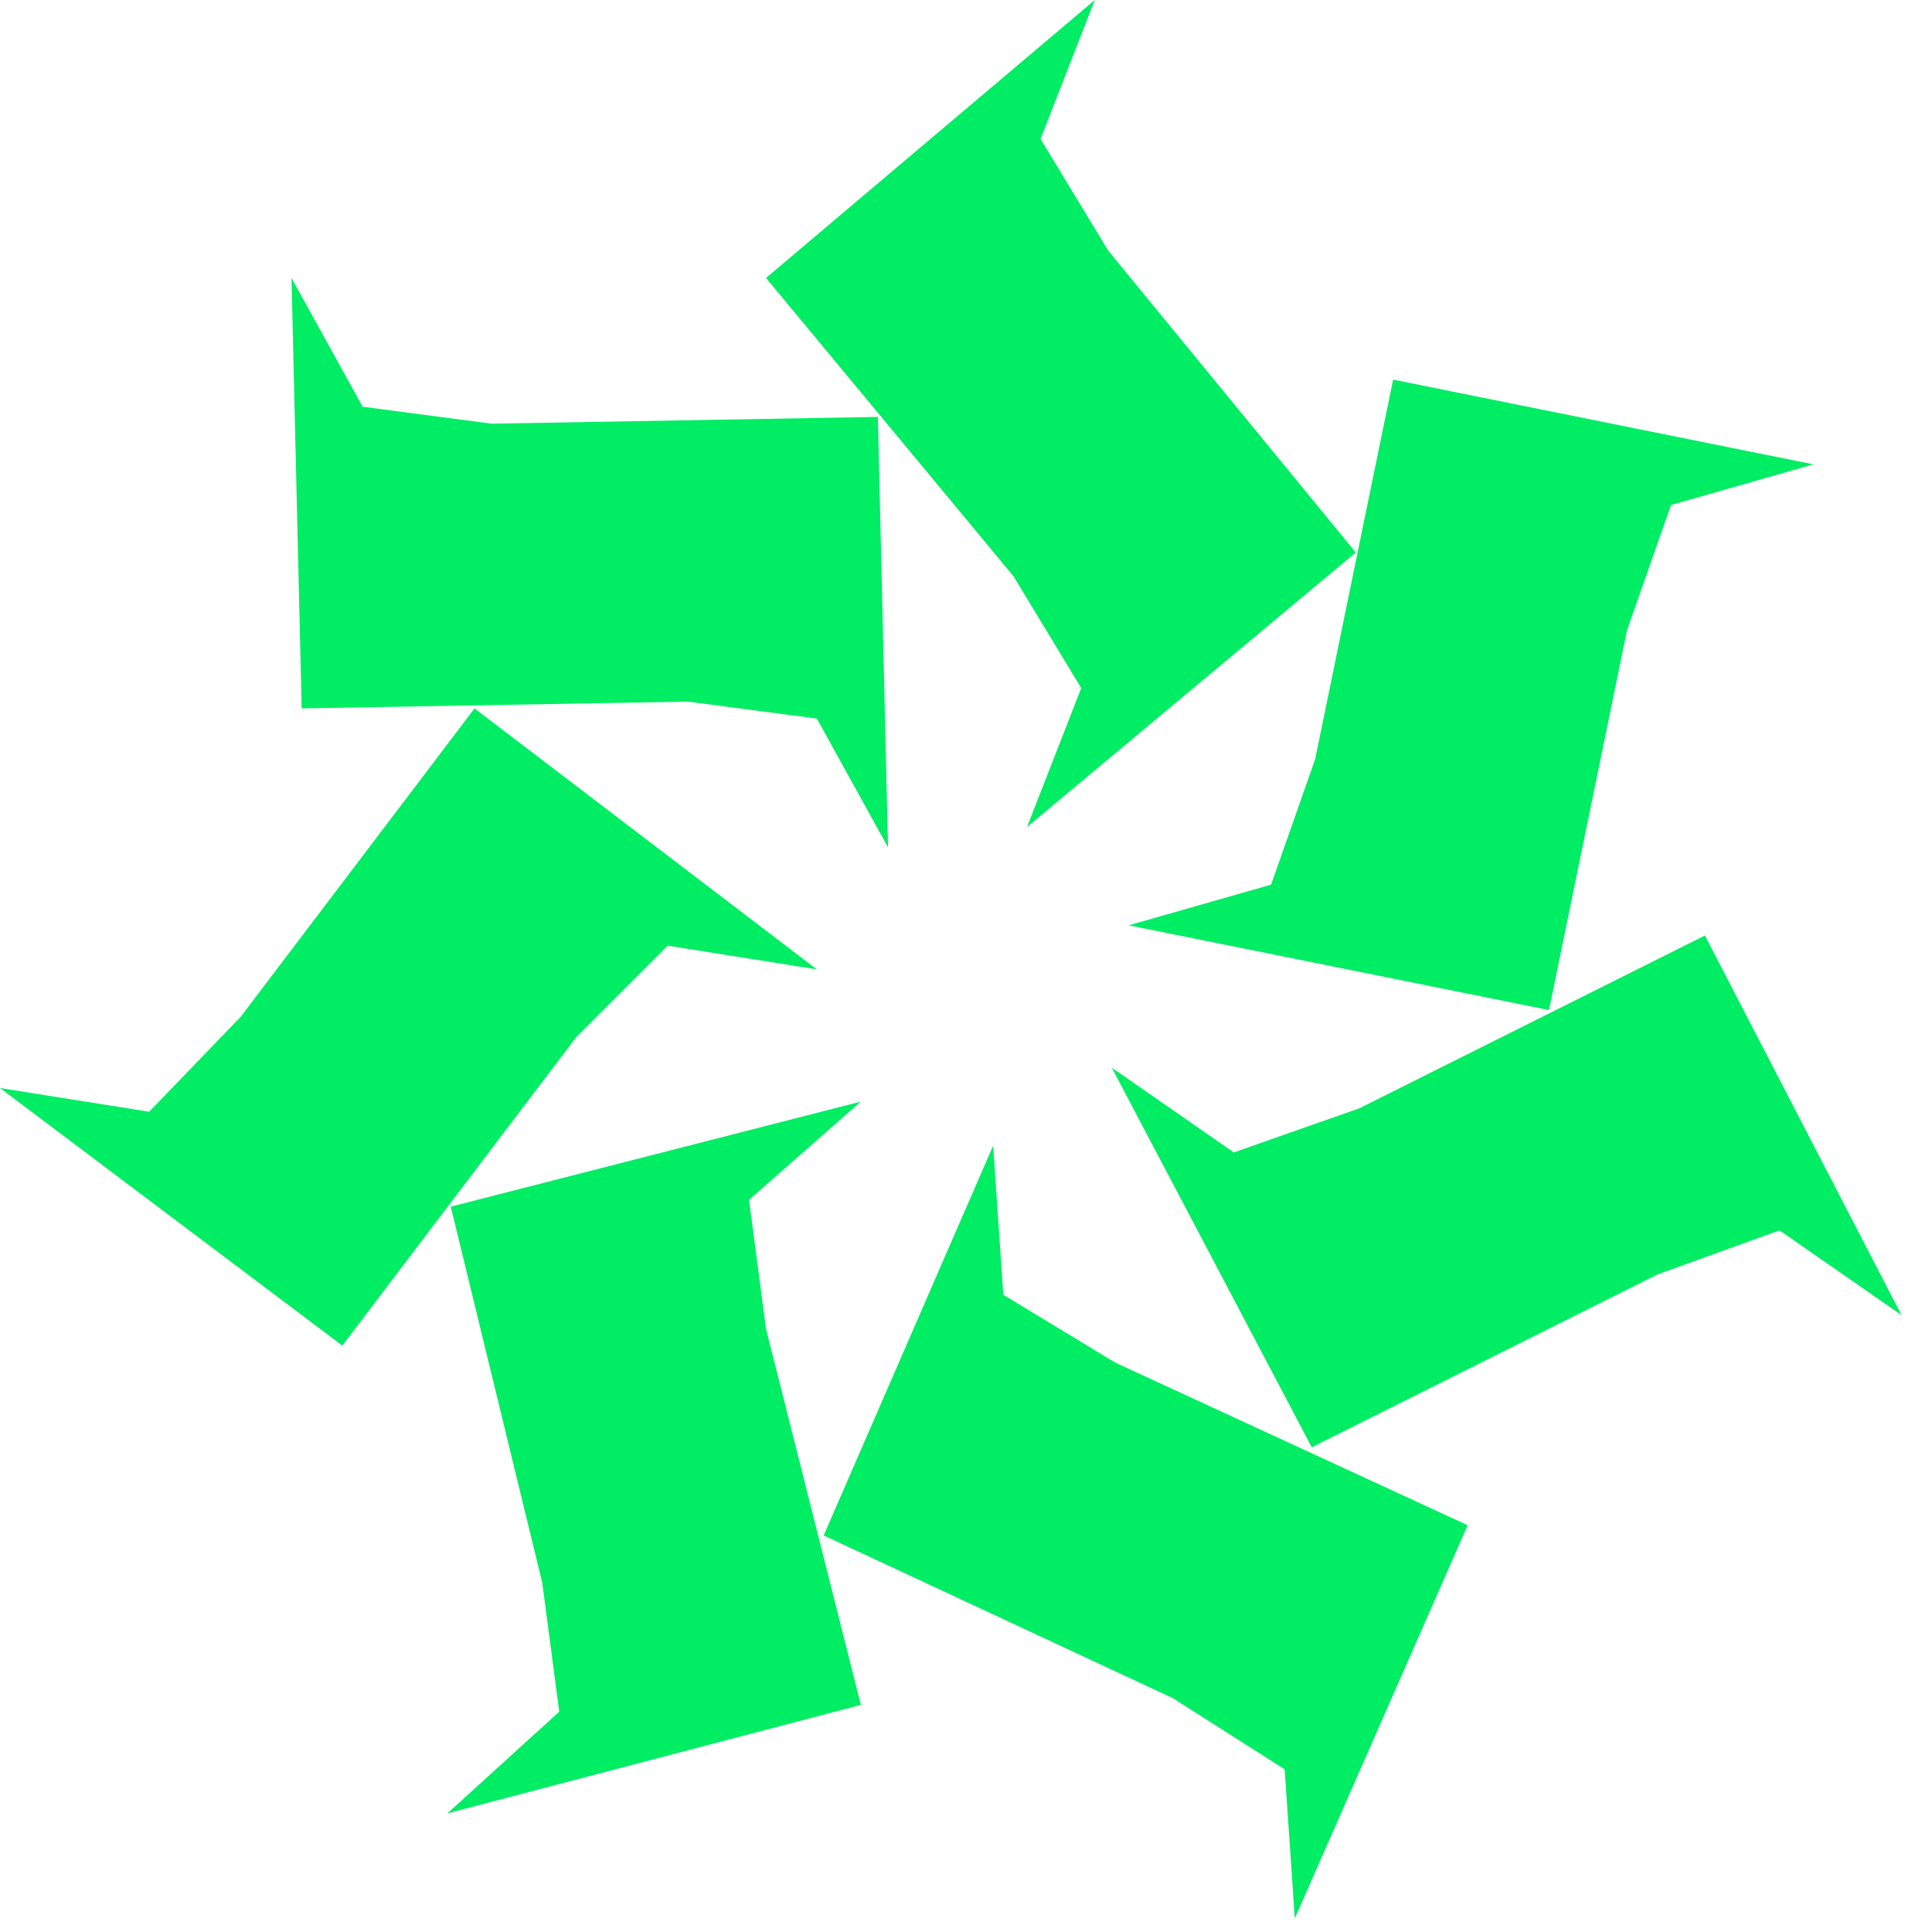
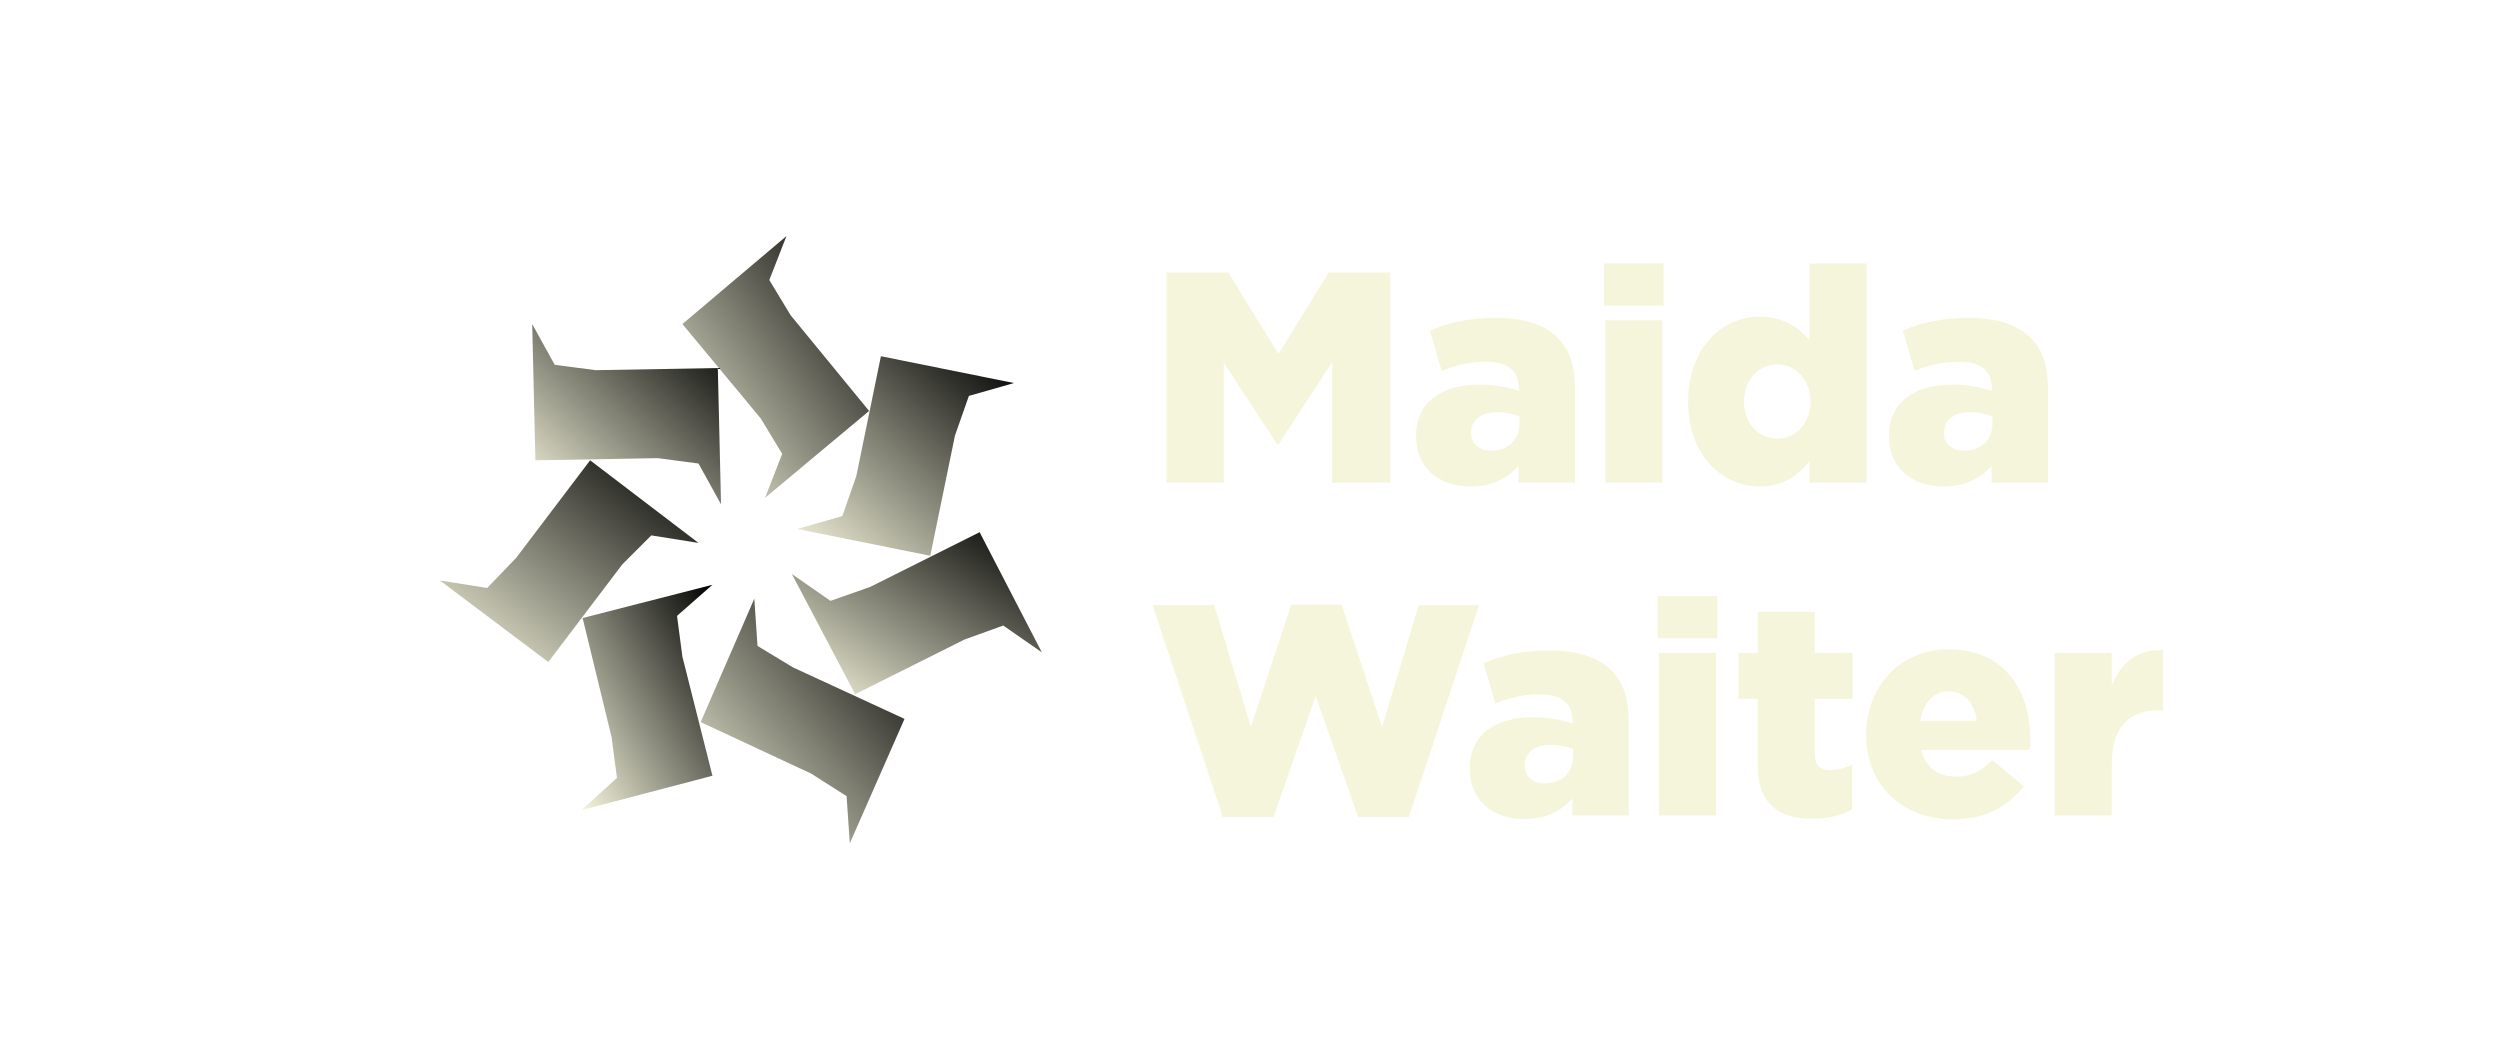
- <svg xmlns="http://www.w3.org/2000/svg" width="57" height="57" viewBox="0 0 57 57" fill="none">
-   <path d="M40 16.3L32.7 7.4L30.7 4.1L32.3 0L22.6 8.2L29.9 17L31.9 20.3L30.3 24.4L40 16.3Z" fill="url(#paint0_linear_12_111147)" />
-   <path d="M25.9 12.3L14.5 12.5L10.7 12L8.6 8.2L8.9 20.9L20.3 20.7L24.1 21.2L26.2 25L25.9 12.3Z" fill="url(#paint1_linear_12_111147)" />
-   <path d="M14 20.9L7.1 30L4.4 32.8L0 32.1L10.1 39.7L17 30.6L19.7 27.9L24.1 28.6L14 20.9Z" fill="url(#paint2_linear_12_111147)" />
-   <path d="M13.299 35.6L15.999 46.7L16.499 50.5L13.199 53.5L25.399 50.3L22.599 39.2L22.099 35.4L25.399 32.5L13.299 35.6Z" fill="url(#paint3_linear_12_111147)" />
-   <path d="M24.301 45.3L34.601 50.1L37.901 52.2L38.201 56.6L43.301 45L32.901 40.2L29.601 38.2L29.301 33.8L24.301 45.3Z" fill="url(#paint4_linear_12_111147)" />
-   <path d="M38.701 42.7L48.901 37.6L52.501 36.3L56.101 38.8L50.301 27.6L40.101 32.7L36.401 34L32.801 31.5L38.701 42.7Z" fill="url(#paint5_linear_12_111147)" />
-   <path d="M45.701 29.8L48.001 18.6L49.301 14.9L53.501 13.7L41.101 11.2L38.801 22.4L37.501 26.1L33.301 27.3L45.701 29.8Z" fill="url(#paint6_linear_12_111147)" />
+ <svg xmlns="http://www.w3.org/2000/svg" width="233" height="99" viewBox="0 0 233 99" fill="none">
+   <path d="M81 38.3L73.7 29.4L71.7 26.1L73.3 22L63.6 30.2L70.9 39L72.9 42.3L71.3 46.4L81 38.3Z" fill="url(#paint0_linear_12_111157)" />
+   <path d="M66.9 34.3L55.5 34.5L51.7 34L49.6 30.2L49.9 42.9L61.3 42.7L65.1 43.2L67.2 47L66.9 34.3Z" fill="url(#paint1_linear_12_111157)" />
+   <path d="M55 42.9L48.1 52L45.4 54.8L41 54.1L51.1 61.7L58 52.6L60.7 49.9L65.1 50.6L55 42.9Z" fill="url(#paint2_linear_12_111157)" />
+   <path d="M54.299 57.6L56.999 68.7L57.499 72.5L54.199 75.5L66.399 72.3L63.599 61.2L63.099 57.4L66.399 54.5L54.299 57.6Z" fill="url(#paint3_linear_12_111157)" />
+   <path d="M65.301 67.3L75.601 72.1L78.901 74.2L79.201 78.6L84.301 67L73.901 62.2L70.601 60.2L70.301 55.8L65.301 67.3Z" fill="url(#paint4_linear_12_111157)" />
+   <path d="M79.701 64.7L89.901 59.6L93.501 58.3L97.101 60.8L91.301 49.6L81.101 54.7L77.401 56L73.801 53.5L79.701 64.7Z" fill="url(#paint5_linear_12_111157)" />
+   <path d="M86.701 51.8L89.001 40.6L90.301 36.9L94.501 35.7L82.101 33.2L79.801 44.4L78.501 48.1L74.301 49.3L86.701 51.8Z" fill="url(#paint6_linear_12_111157)" />
+   <path d="M108.736 45V25.4H114.476L119.152 32.988L123.828 25.4H129.568V45H124.164V33.744L119.152 41.416H119.04L114.056 33.8V45H108.736ZM137.077 45.336C134.193 45.336 131.981 43.684 131.981 40.66V40.604C131.981 37.468 134.361 35.844 137.917 35.844C139.317 35.844 140.689 36.124 141.557 36.432V36.18C141.557 34.612 140.577 33.716 138.533 33.716C136.937 33.716 135.705 34.024 134.361 34.556L133.269 30.804C134.977 30.104 136.797 29.628 139.401 29.628C142.117 29.628 143.965 30.272 145.169 31.476C146.317 32.596 146.793 34.164 146.793 36.292V45H141.529V43.432C140.493 44.58 139.065 45.336 137.077 45.336ZM138.981 42.004C140.521 42.004 141.613 41.024 141.613 39.512V38.812C141.081 38.588 140.325 38.42 139.541 38.42C138.001 38.42 137.105 39.176 137.105 40.296V40.352C137.105 41.388 137.889 42.004 138.981 42.004ZM149.498 28.48V24.56H155.042V28.48H149.498ZM149.61 45V29.852H154.93V45H149.61ZM164.025 45.336C160.441 45.336 157.333 42.34 157.333 37.496V37.44C157.333 32.512 160.413 29.516 163.997 29.516C166.293 29.516 167.637 30.552 168.645 31.7V24.56H173.965V45H168.645V42.984C167.609 44.244 166.293 45.336 164.025 45.336ZM165.649 40.884C167.357 40.884 168.729 39.456 168.729 37.44V37.384C168.729 35.396 167.357 33.968 165.649 33.968C163.941 33.968 162.541 35.368 162.541 37.384V37.44C162.541 39.456 163.941 40.884 165.649 40.884ZM181.155 45.336C178.271 45.336 176.059 43.684 176.059 40.66V40.604C176.059 37.468 178.439 35.844 181.995 35.844C183.395 35.844 184.767 36.124 185.635 36.432V36.18C185.635 34.612 184.655 33.716 182.611 33.716C181.015 33.716 179.783 34.024 178.439 34.556L177.347 30.804C179.055 30.104 180.875 29.628 183.479 29.628C186.195 29.628 188.043 30.272 189.247 31.476C190.395 32.596 190.871 34.164 190.871 36.292V45H185.607V43.432C184.571 44.58 183.143 45.336 181.155 45.336ZM183.059 42.004C184.599 42.004 185.691 41.024 185.691 39.512V38.812C185.159 38.588 184.403 38.42 183.619 38.42C182.079 38.42 181.183 39.176 181.183 40.296V40.352C181.183 41.388 181.967 42.004 183.059 42.004ZM113.972 76.14L107.42 56.4H113.16L116.576 67.74L120.356 56.344H125.032L128.812 67.74L132.228 56.4H137.856L131.304 76.14H126.572L122.624 64.856L118.704 76.14H113.972ZM142.081 76.336C139.197 76.336 136.985 74.684 136.985 71.66V71.604C136.985 68.468 139.365 66.844 142.921 66.844C144.321 66.844 145.693 67.124 146.561 67.432V67.18C146.561 65.612 145.581 64.716 143.537 64.716C141.941 64.716 140.709 65.024 139.365 65.556L138.273 61.804C139.981 61.104 141.801 60.628 144.405 60.628C147.121 60.628 148.969 61.272 150.173 62.476C151.321 63.596 151.797 65.164 151.797 67.292V76H146.533V74.432C145.497 75.58 144.069 76.336 142.081 76.336ZM143.985 73.004C145.525 73.004 146.617 72.024 146.617 70.512V69.812C146.085 69.588 145.329 69.42 144.544 69.42C143.005 69.42 142.109 70.176 142.109 71.296V71.352C142.109 72.388 142.893 73.004 143.985 73.004ZM154.502 59.48V55.56H160.046V59.48H154.502ZM154.614 76V60.852H159.934V76H154.614ZM168.917 76.308C165.725 76.308 163.821 74.908 163.821 71.296V65.136H162.029V60.852H163.821V57.016H169.141V60.852H172.669V65.136H169.141V70.26C169.141 71.324 169.617 71.772 170.597 71.772C171.297 71.772 171.969 71.576 172.613 71.268V75.44C171.661 75.972 170.401 76.308 168.917 76.308ZM182.049 76.364C177.289 76.364 173.929 73.2 173.929 68.496V68.44C173.929 64.016 177.093 60.516 181.573 60.516C186.809 60.516 189.217 64.352 189.217 68.804C189.217 69.14 189.217 69.532 189.189 69.896H179.053C179.473 71.548 180.677 72.388 182.329 72.388C183.589 72.388 184.597 71.912 185.689 70.848L188.629 73.284C187.173 75.132 185.073 76.364 182.049 76.364ZM178.969 67.18H184.233C184.037 65.5 183.057 64.436 181.601 64.436C180.201 64.436 179.249 65.528 178.969 67.18ZM191.498 76V60.852H196.818V63.904C197.686 61.832 199.086 60.488 201.606 60.6V66.2H201.158C198.386 66.2 196.818 67.796 196.818 71.296V76H191.498Z" fill="#F5F5DC" />
  <defs>
-     <linearGradient id="paint0_linear_12_111147" x1="39.968" y1="0.134" x2="17.123" y2="16.564" gradientUnits="userSpaceOnUse">
-       <stop offset="1" stop-color="#00ED64" />
+     <linearGradient id="paint0_linear_12_111157" x1="80.968" y1="22.134" x2="58.123" y2="38.564" gradientUnits="userSpaceOnUse">
+       <stop />
+       <stop offset="1" stop-color="#F5F5DC" />
    </linearGradient>
-     <linearGradient id="paint1_linear_12_111147" x1="26.168" y1="8.292" x2="9.601" y2="25.796" gradientUnits="userSpaceOnUse">
-       <stop offset="1" stop-color="#00ED64" />
+     <linearGradient id="paint1_linear_12_111157" x1="67.168" y1="30.293" x2="50.601" y2="47.796" gradientUnits="userSpaceOnUse">
+       <stop />
+       <stop offset="1" stop-color="#F5F5DC" />
    </linearGradient>
-     <linearGradient id="paint2_linear_12_111147" x1="24.057" y1="21.003" x2="6.086" y2="44.237" gradientUnits="userSpaceOnUse">
-       <stop offset="1" stop-color="#00ED64" />
+     <linearGradient id="paint2_linear_12_111157" x1="65.057" y1="43.003" x2="47.086" y2="66.237" gradientUnits="userSpaceOnUse">
+       <stop />
+       <stop offset="1" stop-color="#F5F5DC" />
    </linearGradient>
-     <linearGradient id="paint3_linear_12_111147" x1="25.377" y1="32.616" x2="7.285" y2="43.216" gradientUnits="userSpaceOnUse">
-       <stop offset="1" stop-color="#00ED64" />
+     <linearGradient id="paint3_linear_12_111157" x1="66.377" y1="54.616" x2="48.285" y2="65.216" gradientUnits="userSpaceOnUse">
+       <stop />
+       <stop offset="1" stop-color="#F5F5DC" />
    </linearGradient>
-     <linearGradient id="paint4_linear_12_111147" x1="43.267" y1="33.926" x2="21.085" y2="52.567" gradientUnits="userSpaceOnUse">
-       <stop offset="1" stop-color="#00ED64" />
+     <linearGradient id="paint4_linear_12_111157" x1="84.267" y1="55.926" x2="62.085" y2="74.567" gradientUnits="userSpaceOnUse">
+       <stop />
+       <stop offset="1" stop-color="#F5F5DC" />
    </linearGradient>
-     <linearGradient id="paint5_linear_12_111147" x1="56.059" y1="27.683" x2="42.494" y2="48.792" gradientUnits="userSpaceOnUse">
-       <stop offset="1" stop-color="#00ED64" />
+     <linearGradient id="paint5_linear_12_111157" x1="97.059" y1="49.683" x2="83.494" y2="70.792" gradientUnits="userSpaceOnUse">
+       <stop />
+       <stop offset="1" stop-color="#F5F5DC" />
    </linearGradient>
-     <linearGradient id="paint6_linear_12_111147" x1="53.465" y1="11.302" x2="35.171" y2="31.339" gradientUnits="userSpaceOnUse">
-       <stop offset="1" stop-color="#00ED64" />
+     <linearGradient id="paint6_linear_12_111157" x1="94.465" y1="33.302" x2="76.171" y2="53.339" gradientUnits="userSpaceOnUse">
+       <stop />
+       <stop offset="1" stop-color="#F5F5DC" />
    </linearGradient>
  </defs>
</svg>
